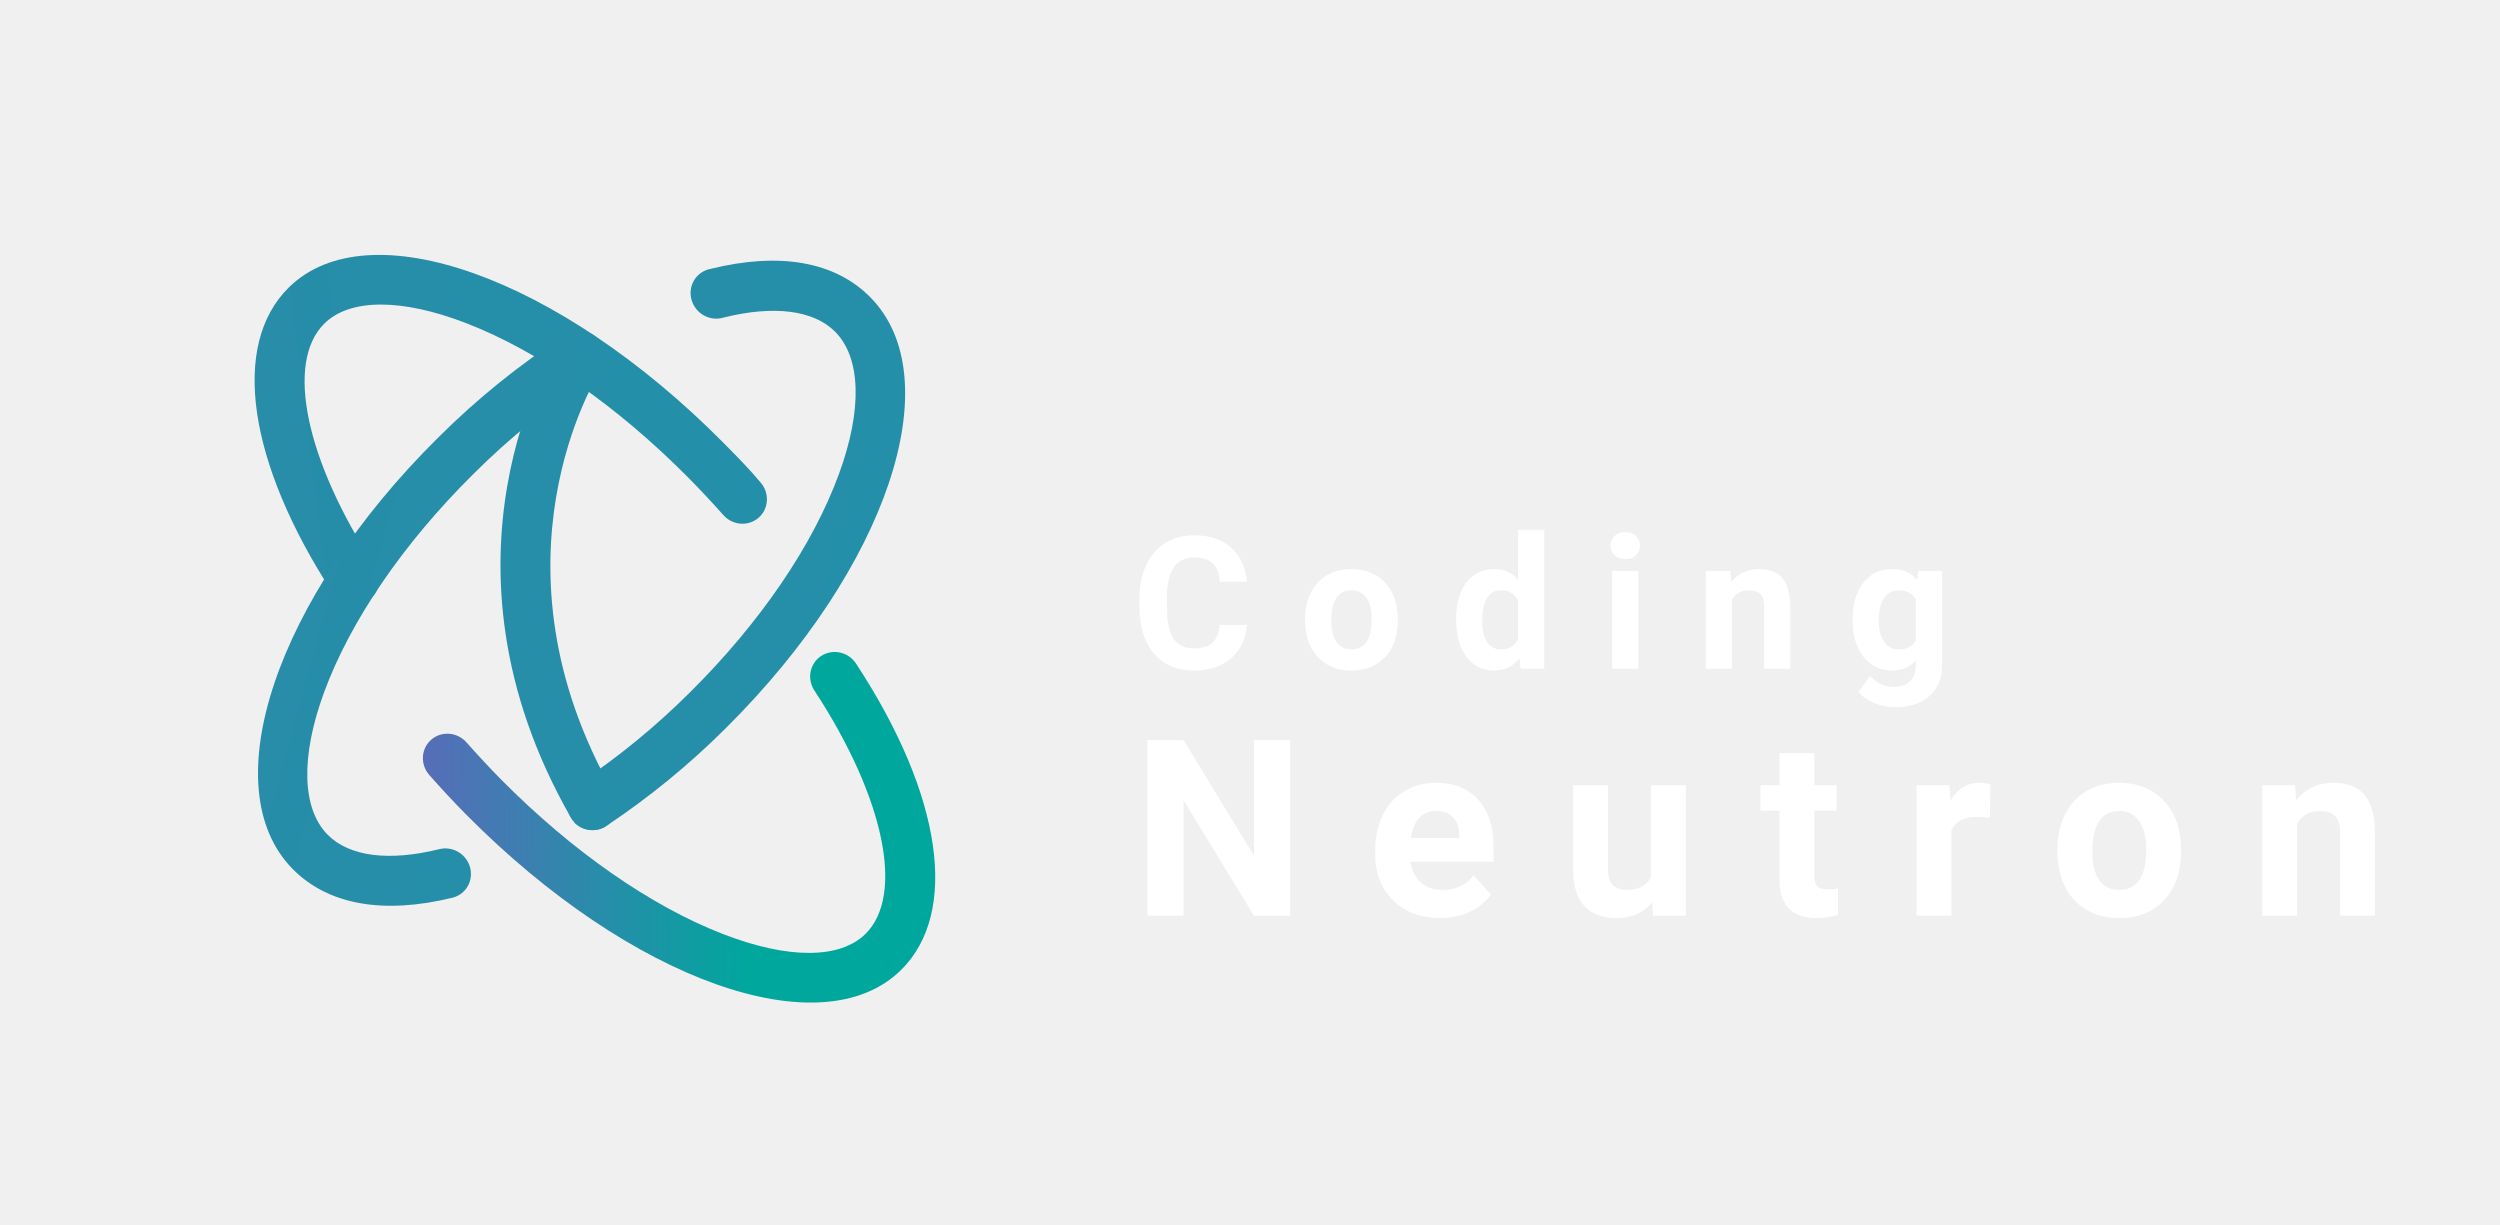
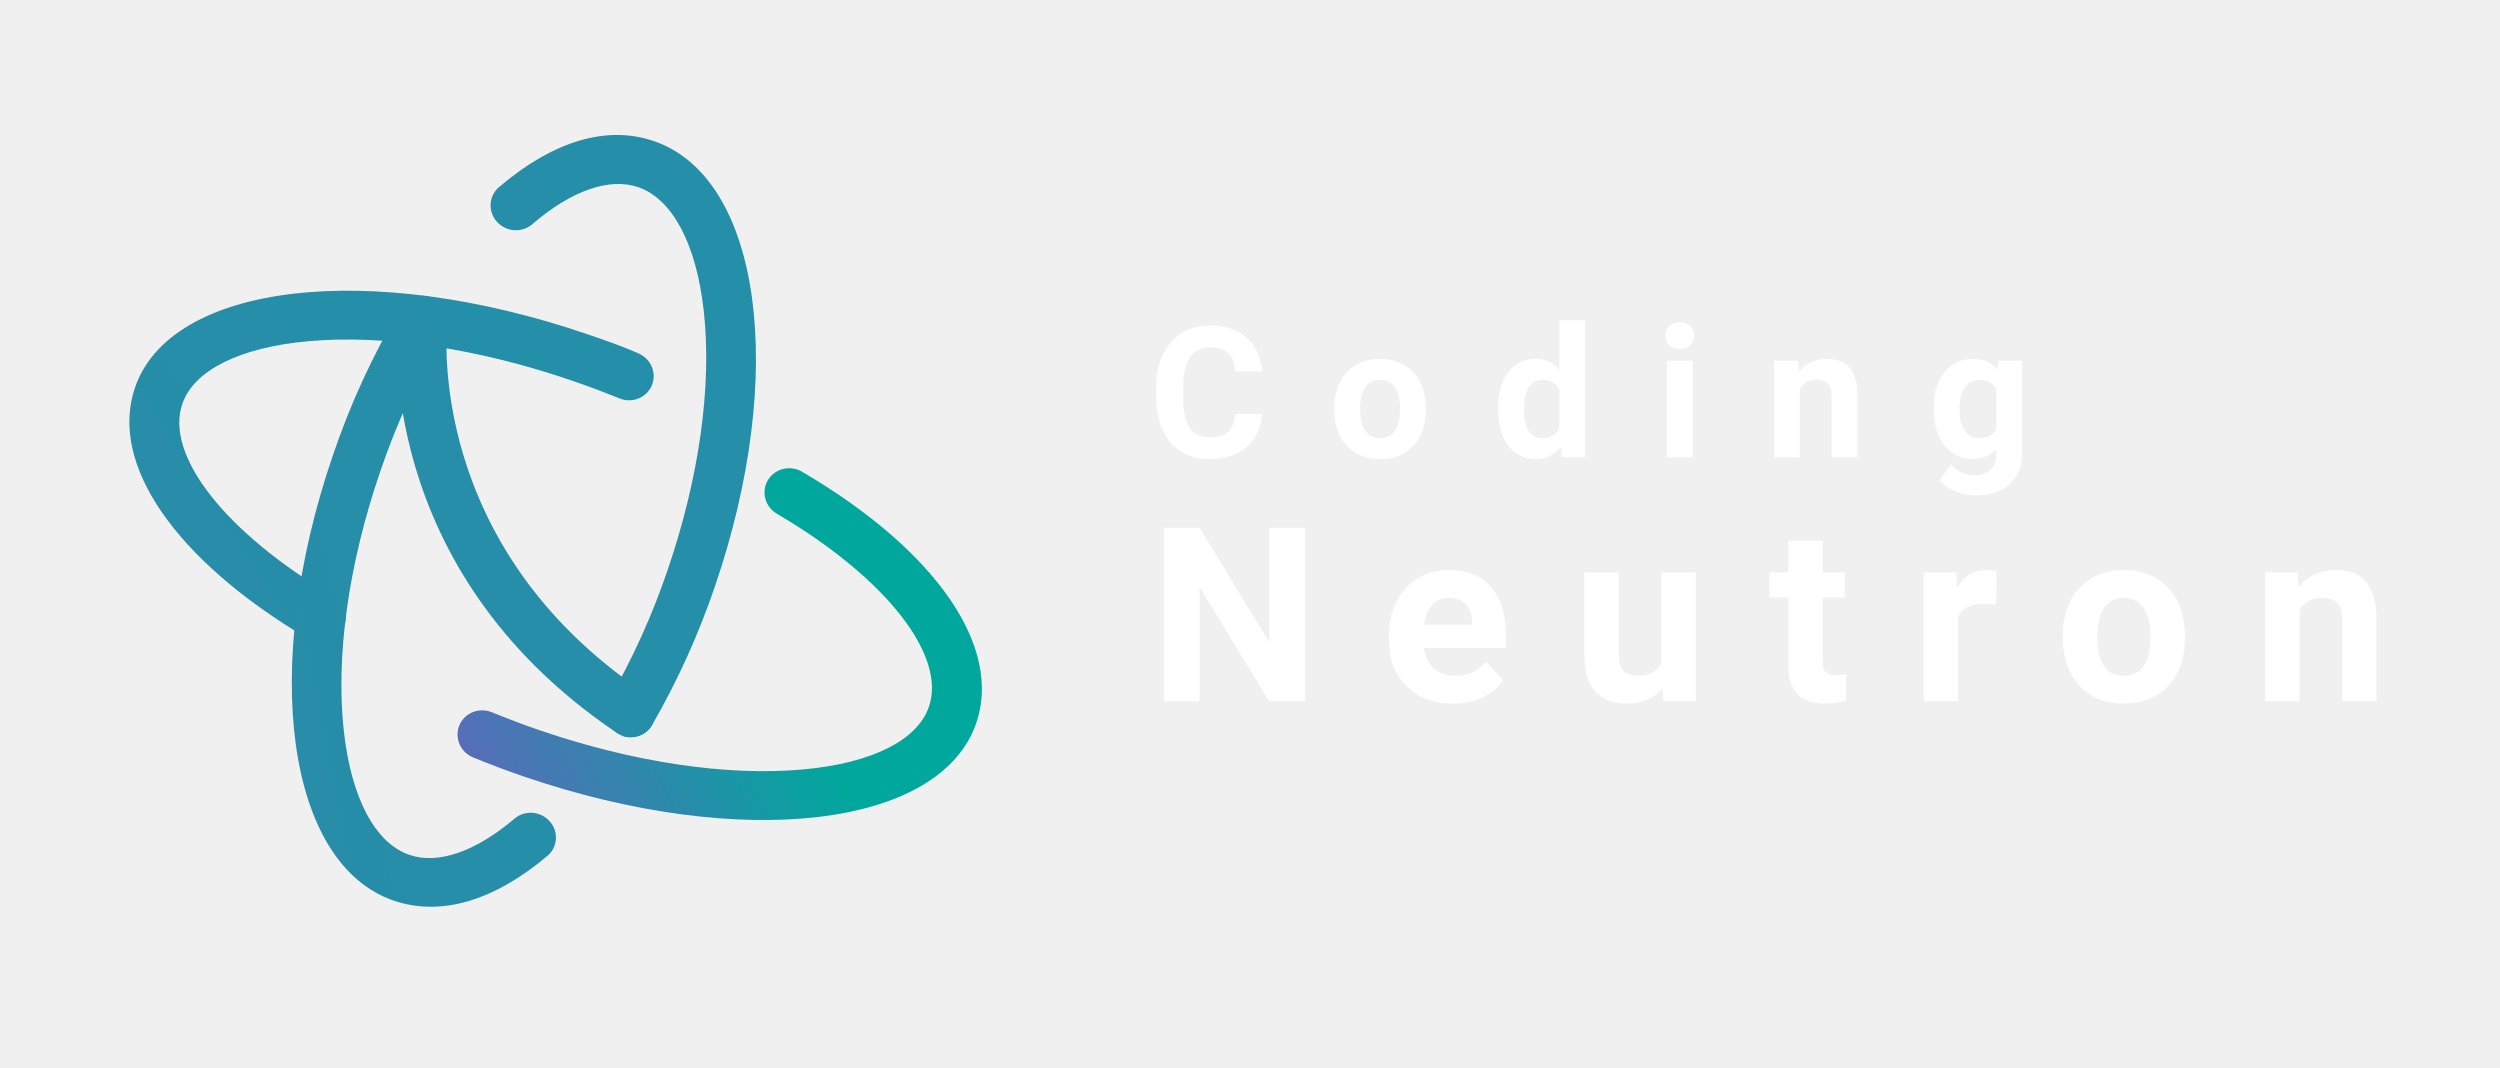
- <svg xmlns="http://www.w3.org/2000/svg" width="243" height="119" viewBox="0 0 243 119" fill="none">
-   <path d="M45.338 79.202C44.091 77.944 42.88 76.636 41.725 75.329C41.295 74.838 41.073 74.201 41.108 73.558C41.144 72.914 41.434 72.317 41.914 71.898C42.395 71.479 43.027 71.272 43.672 71.323C44.316 71.374 44.92 71.678 45.351 72.169C46.44 73.396 47.58 74.631 48.755 75.817C55.653 82.777 63.312 88.105 70.329 90.81C76.608 93.238 81.652 93.227 84.13 90.771C87.938 86.998 85.957 77.527 79.213 67.199C79.019 66.928 78.881 66.621 78.808 66.298C78.734 65.975 78.726 65.642 78.785 65.319C78.844 64.996 78.968 64.69 79.149 64.419C79.331 64.149 79.566 63.919 79.841 63.744C80.116 63.569 80.425 63.452 80.749 63.401C81.074 63.35 81.407 63.365 81.728 63.446C82.049 63.527 82.353 63.672 82.619 63.872C82.886 64.072 83.11 64.324 83.279 64.611C91.594 77.333 93.23 88.687 87.598 94.269C79.87 101.928 61.305 95.313 45.338 79.202Z" fill="url(#paint0_linear)" />
-   <path d="M32.706 58.021C32.573 57.914 32.452 57.792 32.346 57.658C24.06 44.893 22.424 33.539 28.056 27.957C35.784 20.298 54.342 26.92 70.308 43.031C71.555 44.289 72.802 45.547 73.921 46.889C74.135 47.132 74.3 47.413 74.406 47.717C74.513 48.021 74.559 48.341 74.542 48.66C74.525 48.978 74.445 49.289 74.308 49.574C74.17 49.859 73.977 50.113 73.739 50.321C73.501 50.529 73.224 50.687 72.923 50.786C72.622 50.886 72.302 50.924 71.983 50.9C71.664 50.875 71.352 50.788 71.063 50.644C70.775 50.499 70.516 50.3 70.303 50.057C69.213 48.83 68.067 47.602 66.892 46.416C59.993 39.456 52.334 34.129 45.324 31.416C39.046 28.988 34.002 28.999 31.523 31.455C27.716 35.228 29.696 44.699 36.434 55.034C36.767 55.542 36.904 56.152 36.816 56.745C36.728 57.338 36.423 57.872 35.959 58.244C35.495 58.615 34.906 58.798 34.305 58.758C33.704 58.716 33.135 58.454 32.706 58.021V58.021Z" fill="url(#paint1_linear)" />
-   <path d="M28.473 84.492C20.63 76.578 26.812 58.168 42.545 42.576C46.334 38.789 50.514 35.414 55.02 32.505C55.286 32.336 55.585 32.221 55.898 32.168C56.212 32.115 56.534 32.125 56.847 32.196C57.16 32.268 57.457 32.4 57.721 32.585C57.986 32.771 58.212 33.005 58.388 33.276C58.564 33.547 58.685 33.848 58.746 34.163C58.806 34.478 58.804 34.8 58.74 35.111C58.676 35.423 58.551 35.717 58.372 35.977C58.193 36.237 57.964 36.458 57.697 36.628C53.466 39.37 49.538 42.548 45.976 46.11C39.179 52.847 34.033 60.383 31.487 67.332C29.208 73.556 29.338 78.603 31.854 81.141C33.952 83.258 37.804 83.75 42.711 82.535C43.333 82.381 43.997 82.482 44.556 82.816C45.115 83.15 45.524 83.689 45.693 84.316C45.862 84.942 45.776 85.603 45.456 86.155C45.135 86.707 44.605 87.103 43.983 87.257C37.277 88.9 31.904 87.954 28.473 84.492Z" fill="url(#paint2_linear)" />
-   <path d="M55.856 79.945C55.746 79.832 55.646 79.708 55.56 79.575C55.378 79.308 55.249 79.008 55.182 78.693C55.114 78.378 55.11 78.055 55.168 77.741C55.226 77.427 55.346 77.13 55.521 76.866C55.696 76.601 55.922 76.376 56.186 76.201C60.098 73.593 63.742 70.61 67.067 67.292C73.865 60.555 79.01 53.019 81.549 46.062C83.829 39.839 83.698 34.792 81.183 32.253C79.092 30.144 75.232 29.645 70.333 30.867C70.018 30.964 69.686 30.995 69.355 30.959C69.025 30.923 68.704 30.82 68.412 30.656C68.119 30.493 67.862 30.272 67.656 30.008C67.449 29.744 67.297 29.441 67.21 29.119C67.123 28.797 67.102 28.462 67.149 28.135C67.195 27.808 67.308 27.495 67.481 27.216C67.653 26.937 67.882 26.698 68.152 26.512C68.422 26.327 68.729 26.199 69.053 26.137C75.781 24.473 81.154 25.419 84.585 28.882C92.427 36.795 86.253 55.212 70.52 70.804C66.979 74.334 63.1 77.507 58.935 80.282C58.472 80.593 57.91 80.73 57.348 80.668C56.786 80.607 56.258 80.351 55.856 79.945V79.945Z" fill="url(#paint3_linear)" />
-   <path d="M55.856 79.945C55.7 79.788 55.566 79.61 55.459 79.416C41.136 54.31 53.765 34.066 54.302 33.216C54.672 32.735 55.213 32.416 55.817 32.321C56.421 32.227 57.044 32.365 57.561 32.708C58.079 33.05 58.452 33.572 58.608 34.17C58.763 34.767 58.689 35.396 58.401 35.931C57.92 36.696 46.848 54.661 59.649 77.095C59.94 77.612 60.037 78.212 59.923 78.785C59.809 79.358 59.49 79.866 59.027 80.215C58.563 80.564 57.985 80.731 57.398 80.686C56.812 80.64 56.257 80.385 55.835 79.966L55.856 79.945Z" fill="url(#paint4_linear)" />
-   <path d="M121.188 60.737C121.089 62.114 120.579 63.198 119.659 63.989C118.745 64.78 117.538 65.176 116.038 65.176C114.397 65.176 113.105 64.625 112.162 63.523C111.225 62.416 110.756 60.898 110.756 58.971V58.188C110.756 56.958 110.973 55.874 111.406 54.937C111.84 53.999 112.458 53.281 113.261 52.783C114.069 52.279 115.007 52.027 116.073 52.027C117.55 52.027 118.739 52.423 119.642 53.214C120.544 54.005 121.065 55.115 121.206 56.545H118.569C118.505 55.719 118.273 55.121 117.875 54.752C117.482 54.377 116.882 54.19 116.073 54.19C115.194 54.19 114.535 54.506 114.096 55.139C113.662 55.766 113.439 56.741 113.428 58.065V59.032C113.428 60.415 113.636 61.426 114.052 62.065C114.474 62.703 115.136 63.023 116.038 63.023C116.853 63.023 117.459 62.838 117.857 62.469C118.262 62.094 118.493 61.517 118.552 60.737H121.188ZM126.857 60.157C126.857 59.214 127.039 58.373 127.402 57.635C127.766 56.897 128.287 56.325 128.967 55.921C129.652 55.517 130.446 55.315 131.349 55.315C132.632 55.315 133.678 55.707 134.486 56.492C135.301 57.277 135.755 58.344 135.849 59.691L135.866 60.342C135.866 61.801 135.459 62.973 134.645 63.857C133.83 64.736 132.737 65.176 131.366 65.176C129.995 65.176 128.899 64.736 128.079 63.857C127.265 62.978 126.857 61.783 126.857 60.272V60.157ZM129.397 60.342C129.397 61.244 129.567 61.935 129.907 62.416C130.247 62.891 130.733 63.128 131.366 63.128C131.981 63.128 132.462 62.894 132.808 62.425C133.153 61.95 133.326 61.194 133.326 60.157C133.326 59.273 133.153 58.587 132.808 58.101C132.462 57.614 131.976 57.371 131.349 57.371C130.728 57.371 130.247 57.614 129.907 58.101C129.567 58.581 129.397 59.328 129.397 60.342ZM141.535 60.175C141.535 58.692 141.866 57.512 142.528 56.633C143.196 55.754 144.107 55.315 145.262 55.315C146.188 55.315 146.952 55.66 147.556 56.352V51.5H150.104V65H147.811L147.688 63.989C147.055 64.78 146.24 65.176 145.244 65.176C144.125 65.176 143.226 64.736 142.546 63.857C141.872 62.973 141.535 61.745 141.535 60.175ZM144.075 60.359C144.075 61.25 144.23 61.933 144.541 62.407C144.852 62.882 145.303 63.119 145.895 63.119C146.68 63.119 147.233 62.788 147.556 62.126V58.373C147.239 57.711 146.691 57.38 145.912 57.38C144.688 57.38 144.075 58.373 144.075 60.359ZM159.254 65H156.705V55.49H159.254V65ZM156.556 53.029C156.556 52.648 156.682 52.335 156.934 52.089C157.191 51.843 157.54 51.72 157.979 51.72C158.413 51.72 158.759 51.843 159.017 52.089C159.274 52.335 159.403 52.648 159.403 53.029C159.403 53.416 159.271 53.732 159.008 53.978C158.75 54.225 158.407 54.348 157.979 54.348C157.552 54.348 157.206 54.225 156.942 53.978C156.685 53.732 156.556 53.416 156.556 53.029ZM168.192 55.49L168.271 56.589C168.951 55.739 169.862 55.315 171.005 55.315C172.013 55.315 172.763 55.61 173.255 56.202C173.747 56.794 173.999 57.679 174.011 58.856V65H171.471V58.918C171.471 58.379 171.354 57.989 171.119 57.749C170.885 57.503 170.495 57.38 169.95 57.38C169.235 57.38 168.699 57.685 168.342 58.294V65H165.802V55.49H168.192ZM180.075 60.175C180.075 58.716 180.421 57.541 181.112 56.65C181.81 55.76 182.747 55.315 183.925 55.315C184.968 55.315 185.779 55.672 186.359 56.387L186.465 55.49H188.768V64.684C188.768 65.516 188.577 66.239 188.196 66.855C187.821 67.47 187.291 67.939 186.605 68.261C185.92 68.583 185.117 68.744 184.197 68.744C183.5 68.744 182.82 68.603 182.158 68.322C181.496 68.047 180.995 67.689 180.655 67.25L181.78 65.703C182.413 66.412 183.181 66.767 184.083 66.767C184.757 66.767 185.281 66.585 185.656 66.222C186.031 65.864 186.219 65.355 186.219 64.692V64.183C185.633 64.845 184.862 65.176 183.907 65.176C182.765 65.176 181.839 64.731 181.13 63.84C180.427 62.943 180.075 61.757 180.075 60.28V60.175ZM182.615 60.359C182.615 61.221 182.788 61.898 183.134 62.39C183.479 62.876 183.954 63.119 184.558 63.119C185.331 63.119 185.885 62.829 186.219 62.249V58.25C185.879 57.67 185.331 57.38 184.575 57.38C183.966 57.38 183.485 57.629 183.134 58.127C182.788 58.625 182.615 59.369 182.615 60.359Z" fill="white" />
-   <path d="M125.398 89H121.883L115.039 77.773V89H111.523V71.938H115.039L121.895 83.188V71.938H125.398V89ZM139.962 89.234C138.103 89.234 136.587 88.664 135.415 87.523C134.251 86.383 133.669 84.863 133.669 82.965V82.637C133.669 81.363 133.915 80.227 134.407 79.227C134.9 78.219 135.595 77.445 136.493 76.906C137.4 76.359 138.431 76.086 139.587 76.086C141.321 76.086 142.685 76.633 143.677 77.727C144.677 78.82 145.177 80.371 145.177 82.379V83.762H137.103C137.212 84.59 137.54 85.254 138.087 85.754C138.642 86.254 139.341 86.504 140.185 86.504C141.489 86.504 142.509 86.031 143.243 85.086L144.907 86.949C144.4 87.668 143.712 88.231 142.845 88.637C141.978 89.035 141.017 89.234 139.962 89.234ZM139.575 78.828C138.903 78.828 138.357 79.055 137.935 79.508C137.521 79.961 137.255 80.609 137.138 81.453H141.849V81.184C141.833 80.434 141.63 79.856 141.239 79.449C140.849 79.035 140.294 78.828 139.575 78.828ZM160.584 87.711C159.748 88.727 158.592 89.234 157.115 89.234C155.756 89.234 154.717 88.844 153.998 88.062C153.287 87.281 152.924 86.137 152.908 84.629V76.32H156.295V84.512C156.295 85.832 156.897 86.492 158.1 86.492C159.248 86.492 160.037 86.094 160.467 85.297V76.32H163.865V89H160.678L160.584 87.711ZM176.355 73.203V76.32H178.523V78.805H176.355V85.133C176.355 85.602 176.445 85.938 176.624 86.141C176.804 86.344 177.148 86.445 177.656 86.445C178.031 86.445 178.363 86.418 178.652 86.363V88.93C177.988 89.133 177.304 89.234 176.601 89.234C174.226 89.234 173.015 88.035 172.968 85.637V78.805H171.117V76.32H172.968V73.203H176.355ZM193.415 79.496C192.954 79.434 192.547 79.402 192.196 79.402C190.915 79.402 190.075 79.836 189.676 80.703V89H186.29V76.32H189.489L189.583 77.832C190.262 76.668 191.204 76.086 192.407 76.086C192.782 76.086 193.133 76.137 193.461 76.238L193.415 79.496ZM199.986 82.543C199.986 81.285 200.228 80.164 200.713 79.18C201.197 78.195 201.892 77.434 202.798 76.894C203.713 76.356 204.771 76.086 205.974 76.086C207.685 76.086 209.08 76.609 210.158 77.656C211.244 78.703 211.849 80.125 211.974 81.922L211.998 82.789C211.998 84.734 211.455 86.297 210.369 87.477C209.283 88.648 207.826 89.234 205.998 89.234C204.17 89.234 202.709 88.648 201.615 87.477C200.529 86.305 199.986 84.711 199.986 82.695V82.543ZM203.373 82.789C203.373 83.992 203.599 84.914 204.052 85.555C204.505 86.188 205.154 86.504 205.998 86.504C206.818 86.504 207.459 86.191 207.92 85.566C208.38 84.934 208.611 83.926 208.611 82.543C208.611 81.363 208.38 80.449 207.92 79.801C207.459 79.152 206.81 78.828 205.974 78.828C205.146 78.828 204.505 79.152 204.052 79.801C203.599 80.441 203.373 81.438 203.373 82.789ZM223.081 76.32L223.186 77.785C224.092 76.652 225.307 76.086 226.831 76.086C228.175 76.086 229.175 76.481 229.831 77.269C230.487 78.059 230.823 79.238 230.839 80.809V89H227.452V80.891C227.452 80.172 227.296 79.652 226.983 79.332C226.671 79.004 226.151 78.84 225.425 78.84C224.471 78.84 223.757 79.246 223.28 80.059V89H219.893V76.32H223.081Z" fill="white" />
+ <svg xmlns="http://www.w3.org/2000/svg" width="246" height="105" viewBox="0 0 246 105" fill="none">
+   <path d="M51.51 76.397C49.834 75.823 48.167 75.188 46.553 74.529C45.949 74.281 45.468 73.808 45.214 73.215C44.96 72.623 44.955 71.959 45.2 71.37C45.445 70.781 45.919 70.315 46.52 70.075C47.12 69.835 47.796 69.839 48.4 70.088C49.92 70.704 51.49 71.305 53.069 71.847C62.339 75.023 71.567 76.398 79.056 75.709C85.76 75.099 90.275 72.851 91.406 69.549C93.144 64.479 87.167 56.87 76.54 50.608C76.245 50.451 75.986 50.237 75.777 49.981C75.567 49.724 75.413 49.429 75.322 49.113C75.231 48.798 75.206 48.468 75.249 48.145C75.291 47.822 75.4 47.511 75.569 47.233C75.738 46.954 75.963 46.712 76.231 46.522C76.499 46.332 76.804 46.199 77.128 46.129C77.452 46.059 77.788 46.054 78.116 46.115C78.444 46.176 78.756 46.302 79.035 46.484C92.132 54.195 98.636 63.644 96.066 71.146C92.54 81.439 72.967 83.749 51.51 76.397Z" fill="url(#paint0_linear)" />
+   <path d="M30.79 63.021C30.623 62.984 30.46 62.929 30.306 62.855C17.216 55.093 10.711 45.644 13.281 38.142C16.808 27.85 36.377 25.549 57.835 32.901C59.511 33.475 61.187 34.049 62.785 34.755C63.084 34.878 63.356 35.057 63.587 35.282C63.817 35.507 64 35.774 64.127 36.067C64.253 36.36 64.319 36.673 64.322 36.99C64.326 37.307 64.265 37.62 64.144 37.912C64.024 38.203 63.845 38.468 63.62 38.691C63.394 38.914 63.125 39.09 62.828 39.209C62.531 39.329 62.212 39.39 61.89 39.388C61.567 39.387 61.247 39.323 60.948 39.2C59.427 38.584 57.855 37.992 56.276 37.451C47.005 34.275 37.777 32.899 30.292 33.58C23.588 34.19 19.072 36.437 17.941 39.739C16.204 44.81 22.181 52.418 32.805 58.69C33.329 58.997 33.722 59.483 33.907 60.053C34.091 60.624 34.054 61.238 33.804 61.777C33.553 62.316 33.106 62.742 32.549 62.971C31.993 63.201 31.366 63.219 30.79 63.021V63.021Z" fill="url(#paint1_linear)" />
+   <path d="M38.743 88.621C28.203 85.01 25.573 65.768 32.753 44.814C34.468 39.739 36.716 34.859 39.463 30.253C39.627 29.983 39.844 29.748 40.101 29.561C40.359 29.375 40.652 29.24 40.964 29.165C41.276 29.091 41.601 29.077 41.92 29.126C42.239 29.175 42.546 29.284 42.824 29.449C43.102 29.613 43.344 29.83 43.538 30.085C43.732 30.34 43.873 30.63 43.954 30.938C44.035 31.245 44.053 31.564 44.008 31.877C43.963 32.189 43.856 32.489 43.692 32.759C41.117 37.095 39.008 41.685 37.396 46.458C34.294 55.511 33.027 64.549 33.83 71.906C34.549 78.495 36.905 82.959 40.286 84.118C43.105 85.084 46.776 83.815 50.634 80.549C51.123 80.135 51.763 79.931 52.412 79.982C53.062 80.033 53.667 80.335 54.096 80.821C54.526 81.308 54.743 81.939 54.7 82.575C54.658 83.212 54.359 83.802 53.87 84.216C48.589 88.665 43.354 90.201 38.743 88.621Z" fill="url(#paint2_linear)" />
+   <path d="M61.265 72.395C61.115 72.343 60.971 72.275 60.835 72.195C60.553 72.036 60.305 71.825 60.105 71.572C59.904 71.32 59.757 71.032 59.67 70.725C59.583 70.418 59.558 70.099 59.597 69.784C59.637 69.47 59.739 69.167 59.899 68.893C62.248 64.82 64.189 60.53 65.696 56.081C68.798 47.027 70.066 37.99 69.254 30.63C68.534 24.041 66.178 19.576 62.797 18.417C59.988 17.455 56.307 18.72 52.459 21.989C52.22 22.216 51.936 22.392 51.624 22.506C51.312 22.62 50.978 22.67 50.644 22.654C50.309 22.637 49.981 22.553 49.678 22.408C49.376 22.263 49.106 22.059 48.885 21.809C48.664 21.559 48.497 21.268 48.393 20.954C48.29 20.641 48.252 20.31 48.283 19.984C48.314 19.657 48.412 19.341 48.572 19.055C48.732 18.769 48.95 18.518 49.214 18.319C54.504 13.842 59.739 12.306 64.35 13.886C74.89 17.497 77.529 36.742 70.35 57.696C68.742 62.43 66.674 66.996 64.173 71.33C63.896 71.815 63.454 72.186 62.922 72.381C62.391 72.575 61.805 72.58 61.265 72.395V72.395Z" fill="url(#paint3_linear)" />
+   <path d="M61.265 72.395C61.055 72.323 60.856 72.223 60.674 72.097C36.697 55.954 39.031 32.209 39.136 31.208C39.254 30.613 39.597 30.087 40.096 29.734C40.596 29.382 41.215 29.229 41.831 29.307C42.446 29.384 43.013 29.686 43.417 30.152C43.822 30.619 44.035 31.215 44.013 31.823C43.922 32.721 41.972 53.734 63.398 68.158C63.889 68.492 64.242 68.986 64.394 69.551C64.546 70.115 64.487 70.711 64.226 71.23C63.965 71.749 63.521 72.155 62.975 72.374C62.43 72.594 61.819 72.611 61.255 72.423L61.265 72.395Z" fill="url(#paint4_linear)" />
+   <path d="M124.188 40.737C124.089 42.114 123.579 43.198 122.659 43.989C121.745 44.78 120.538 45.176 119.038 45.176C117.397 45.176 116.105 44.625 115.162 43.523C114.225 42.416 113.756 40.898 113.756 38.971V38.188C113.756 36.958 113.973 35.874 114.406 34.937C114.84 33.999 115.458 33.281 116.261 32.783C117.069 32.279 118.007 32.027 119.073 32.027C120.55 32.027 121.739 32.423 122.642 33.214C123.544 34.005 124.065 35.115 124.206 36.545H121.569C121.505 35.719 121.273 35.121 120.875 34.752C120.482 34.377 119.882 34.19 119.073 34.19C118.194 34.19 117.535 34.506 117.096 35.139C116.662 35.766 116.439 36.741 116.428 38.065V39.032C116.428 40.415 116.636 41.426 117.052 42.065C117.474 42.703 118.136 43.023 119.038 43.023C119.853 43.023 120.459 42.838 120.857 42.469C121.262 42.094 121.493 41.517 121.552 40.737H124.188ZM131.297 40.157C131.297 39.214 131.479 38.373 131.842 37.635C132.206 36.897 132.727 36.325 133.407 35.921C134.092 35.517 134.886 35.315 135.789 35.315C137.072 35.315 138.118 35.707 138.926 36.492C139.741 37.277 140.195 38.344 140.289 39.691L140.306 40.342C140.306 41.801 139.899 42.973 139.085 43.857C138.27 44.736 137.177 45.176 135.806 45.176C134.435 45.176 133.339 44.736 132.519 43.857C131.705 42.978 131.297 41.783 131.297 40.272V40.157ZM133.837 40.342C133.837 41.244 134.007 41.935 134.347 42.416C134.687 42.891 135.173 43.128 135.806 43.128C136.421 43.128 136.902 42.894 137.248 42.425C137.593 41.95 137.766 41.194 137.766 40.157C137.766 39.273 137.593 38.587 137.248 38.101C136.902 37.614 136.416 37.371 135.789 37.371C135.168 37.371 134.687 37.614 134.347 38.101C134.007 38.581 133.837 39.328 133.837 40.342ZM147.415 40.175C147.415 38.692 147.746 37.512 148.408 36.633C149.076 35.754 149.987 35.315 151.142 35.315C152.068 35.315 152.832 35.66 153.436 36.352V31.5H155.984V45H153.691L153.568 43.989C152.935 44.78 152.12 45.176 151.124 45.176C150.005 45.176 149.106 44.736 148.426 43.857C147.752 42.973 147.415 41.745 147.415 40.175ZM149.955 40.359C149.955 41.25 150.11 41.933 150.421 42.407C150.732 42.882 151.183 43.119 151.775 43.119C152.56 43.119 153.113 42.788 153.436 42.126V38.373C153.119 37.711 152.571 37.38 151.792 37.38C150.568 37.38 149.955 38.373 149.955 40.359ZM166.574 45H164.025V35.49H166.574V45ZM163.876 33.029C163.876 32.648 164.002 32.335 164.254 32.089C164.511 31.843 164.86 31.72 165.299 31.72C165.733 31.72 166.079 31.843 166.337 32.089C166.594 32.335 166.723 32.648 166.723 33.029C166.723 33.416 166.591 33.732 166.328 33.978C166.07 34.225 165.727 34.348 165.299 34.348C164.872 34.348 164.526 34.225 164.262 33.978C164.005 33.732 163.876 33.416 163.876 33.029ZM176.952 35.49L177.031 36.589C177.711 35.739 178.622 35.315 179.765 35.315C180.773 35.315 181.523 35.61 182.015 36.202C182.507 36.794 182.759 37.679 182.771 38.856V45H180.231V38.918C180.231 38.379 180.114 37.989 179.879 37.749C179.645 37.503 179.255 37.38 178.71 37.38C177.995 37.38 177.459 37.685 177.102 38.294V45H174.562V35.49H176.952ZM190.275 40.175C190.275 38.716 190.621 37.541 191.312 36.65C192.01 35.76 192.947 35.315 194.125 35.315C195.168 35.315 195.979 35.672 196.559 36.387L196.665 35.49H198.968V44.684C198.968 45.516 198.777 46.239 198.396 46.855C198.021 47.47 197.491 47.938 196.805 48.261C196.12 48.583 195.317 48.744 194.397 48.744C193.7 48.744 193.02 48.603 192.358 48.322C191.696 48.047 191.195 47.69 190.855 47.25L191.98 45.703C192.613 46.412 193.381 46.767 194.283 46.767C194.957 46.767 195.481 46.585 195.856 46.222C196.231 45.864 196.419 45.355 196.419 44.692V44.183C195.833 44.845 195.062 45.176 194.107 45.176C192.965 45.176 192.039 44.73 191.33 43.84C190.627 42.943 190.275 41.757 190.275 40.28V40.175ZM192.815 40.359C192.815 41.221 192.988 41.898 193.334 42.39C193.679 42.876 194.154 43.119 194.758 43.119C195.531 43.119 196.085 42.829 196.419 42.249V38.25C196.079 37.67 195.531 37.38 194.775 37.38C194.166 37.38 193.685 37.629 193.334 38.127C192.988 38.625 192.815 39.369 192.815 40.359Z" fill="white" />
+   <path d="M128.398 69H124.883L118.039 57.773V69H114.523V51.938H118.039L124.895 63.188V51.938H128.398V69ZM142.962 69.234C141.103 69.234 139.587 68.664 138.415 67.523C137.251 66.383 136.669 64.863 136.669 62.965V62.637C136.669 61.363 136.915 60.227 137.407 59.227C137.9 58.219 138.595 57.445 139.493 56.906C140.4 56.359 141.431 56.086 142.587 56.086C144.321 56.086 145.685 56.633 146.677 57.727C147.677 58.82 148.177 60.371 148.177 62.379V63.762H140.103C140.212 64.59 140.54 65.254 141.087 65.754C141.642 66.254 142.341 66.504 143.185 66.504C144.489 66.504 145.509 66.031 146.243 65.086L147.907 66.949C147.4 67.668 146.712 68.231 145.845 68.637C144.978 69.035 144.017 69.234 142.962 69.234ZM142.575 58.828C141.903 58.828 141.357 59.055 140.935 59.508C140.521 59.961 140.255 60.609 140.138 61.453H144.849V61.184C144.833 60.434 144.63 59.855 144.239 59.449C143.849 59.035 143.294 58.828 142.575 58.828ZM163.584 67.711C162.748 68.727 161.592 69.234 160.115 69.234C158.756 69.234 157.717 68.844 156.998 68.062C156.287 67.281 155.924 66.137 155.908 64.629V56.32H159.295V64.512C159.295 65.832 159.897 66.492 161.1 66.492C162.248 66.492 163.037 66.094 163.467 65.297V56.32H166.865V69H163.678L163.584 67.711ZM179.355 53.203V56.32H181.523V58.805H179.355V65.133C179.355 65.602 179.445 65.938 179.624 66.141C179.804 66.344 180.148 66.445 180.656 66.445C181.031 66.445 181.363 66.418 181.652 66.363V68.93C180.988 69.133 180.304 69.234 179.601 69.234C177.226 69.234 176.015 68.035 175.968 65.637V58.805H174.117V56.32H175.968V53.203H179.355ZM196.415 59.496C195.954 59.434 195.547 59.402 195.196 59.402C193.915 59.402 193.075 59.836 192.676 60.703V69H189.29V56.32H192.489L192.583 57.832C193.262 56.668 194.204 56.086 195.407 56.086C195.782 56.086 196.133 56.137 196.461 56.238L196.415 59.496ZM202.986 62.543C202.986 61.285 203.228 60.164 203.713 59.18C204.197 58.195 204.892 57.434 205.798 56.895C206.713 56.355 207.771 56.086 208.974 56.086C210.685 56.086 212.08 56.609 213.158 57.656C214.244 58.703 214.849 60.125 214.974 61.922L214.998 62.789C214.998 64.734 214.455 66.297 213.369 67.477C212.283 68.648 210.826 69.234 208.998 69.234C207.17 69.234 205.709 68.648 204.615 67.477C203.529 66.305 202.986 64.711 202.986 62.695V62.543ZM206.373 62.789C206.373 63.992 206.599 64.914 207.052 65.555C207.505 66.188 208.154 66.504 208.998 66.504C209.818 66.504 210.459 66.191 210.92 65.566C211.38 64.934 211.611 63.926 211.611 62.543C211.611 61.363 211.38 60.449 210.92 59.801C210.459 59.152 209.81 58.828 208.974 58.828C208.146 58.828 207.505 59.152 207.052 59.801C206.599 60.441 206.373 61.438 206.373 62.789ZM226.081 56.32L226.186 57.785C227.092 56.652 228.307 56.086 229.831 56.086C231.175 56.086 232.175 56.48 232.831 57.27C233.487 58.059 233.823 59.238 233.839 60.809V69H230.452V60.891C230.452 60.172 230.296 59.652 229.983 59.332C229.671 59.004 229.151 58.84 228.425 58.84C227.471 58.84 226.757 59.246 226.28 60.059V69H222.893V56.32H226.081Z" fill="white" />
  <defs>
-     <linearGradient id="paint0_linear" x1="26.911" y1="79.588" x2="72.913" y2="79.249" gradientUnits="userSpaceOnUse">
+     <linearGradient id="paint0_linear" x1="35.167" y1="84.92" x2="76.241" y2="64.202" gradientUnits="userSpaceOnUse">
      <stop stop-color="#7E53C5" />
      <stop offset="1" stop-color="#00A79D" />
    </linearGradient>
-     <linearGradient id="paint1_linear" x1="-1104.62" y1="1605.75" x2="775.215" y2="1377" gradientUnits="userSpaceOnUse">
+     <linearGradient id="paint1_linear" x1="-301.601" y1="1954.71" x2="1281.49" y2="915.524" gradientUnits="userSpaceOnUse">
      <stop stop-color="#7E53C5" />
      <stop offset="1" stop-color="#00A79D" />
    </linearGradient>
-     <linearGradient id="paint2_linear" x1="-2122.9" y1="3092.29" x2="-345.42" y2="3577.59" gradientUnits="userSpaceOnUse">
+     <linearGradient id="paint2_linear" x1="-554.47" y1="3738.74" x2="1253.77" y2="3384.87" gradientUnits="userSpaceOnUse">
      <stop stop-color="#7E53C5" />
      <stop offset="1" stop-color="#00A79D" />
    </linearGradient>
-     <linearGradient id="paint3_linear" x1="-1969.75" y1="2711.05" x2="-192.798" y2="3179.56" gradientUnits="userSpaceOnUse">
+     <linearGradient id="paint3_linear" x1="-586.403" y1="3329.13" x2="1213.92" y2="2960.45" gradientUnits="userSpaceOnUse">
      <stop stop-color="#7E53C5" />
      <stop offset="1" stop-color="#00A79D" />
    </linearGradient>
-     <linearGradient id="paint4_linear" x1="-1029.57" y1="1972.49" x2="588.077" y2="1929.47" gradientUnits="userSpaceOnUse">
+     <linearGradient id="paint4_linear" x1="-71.605" y1="2250.06" x2="1358.96" y2="1493.66" gradientUnits="userSpaceOnUse">
      <stop stop-color="#7E53C5" />
      <stop offset="1" stop-color="#00A79D" />
    </linearGradient>
  </defs>
</svg>
